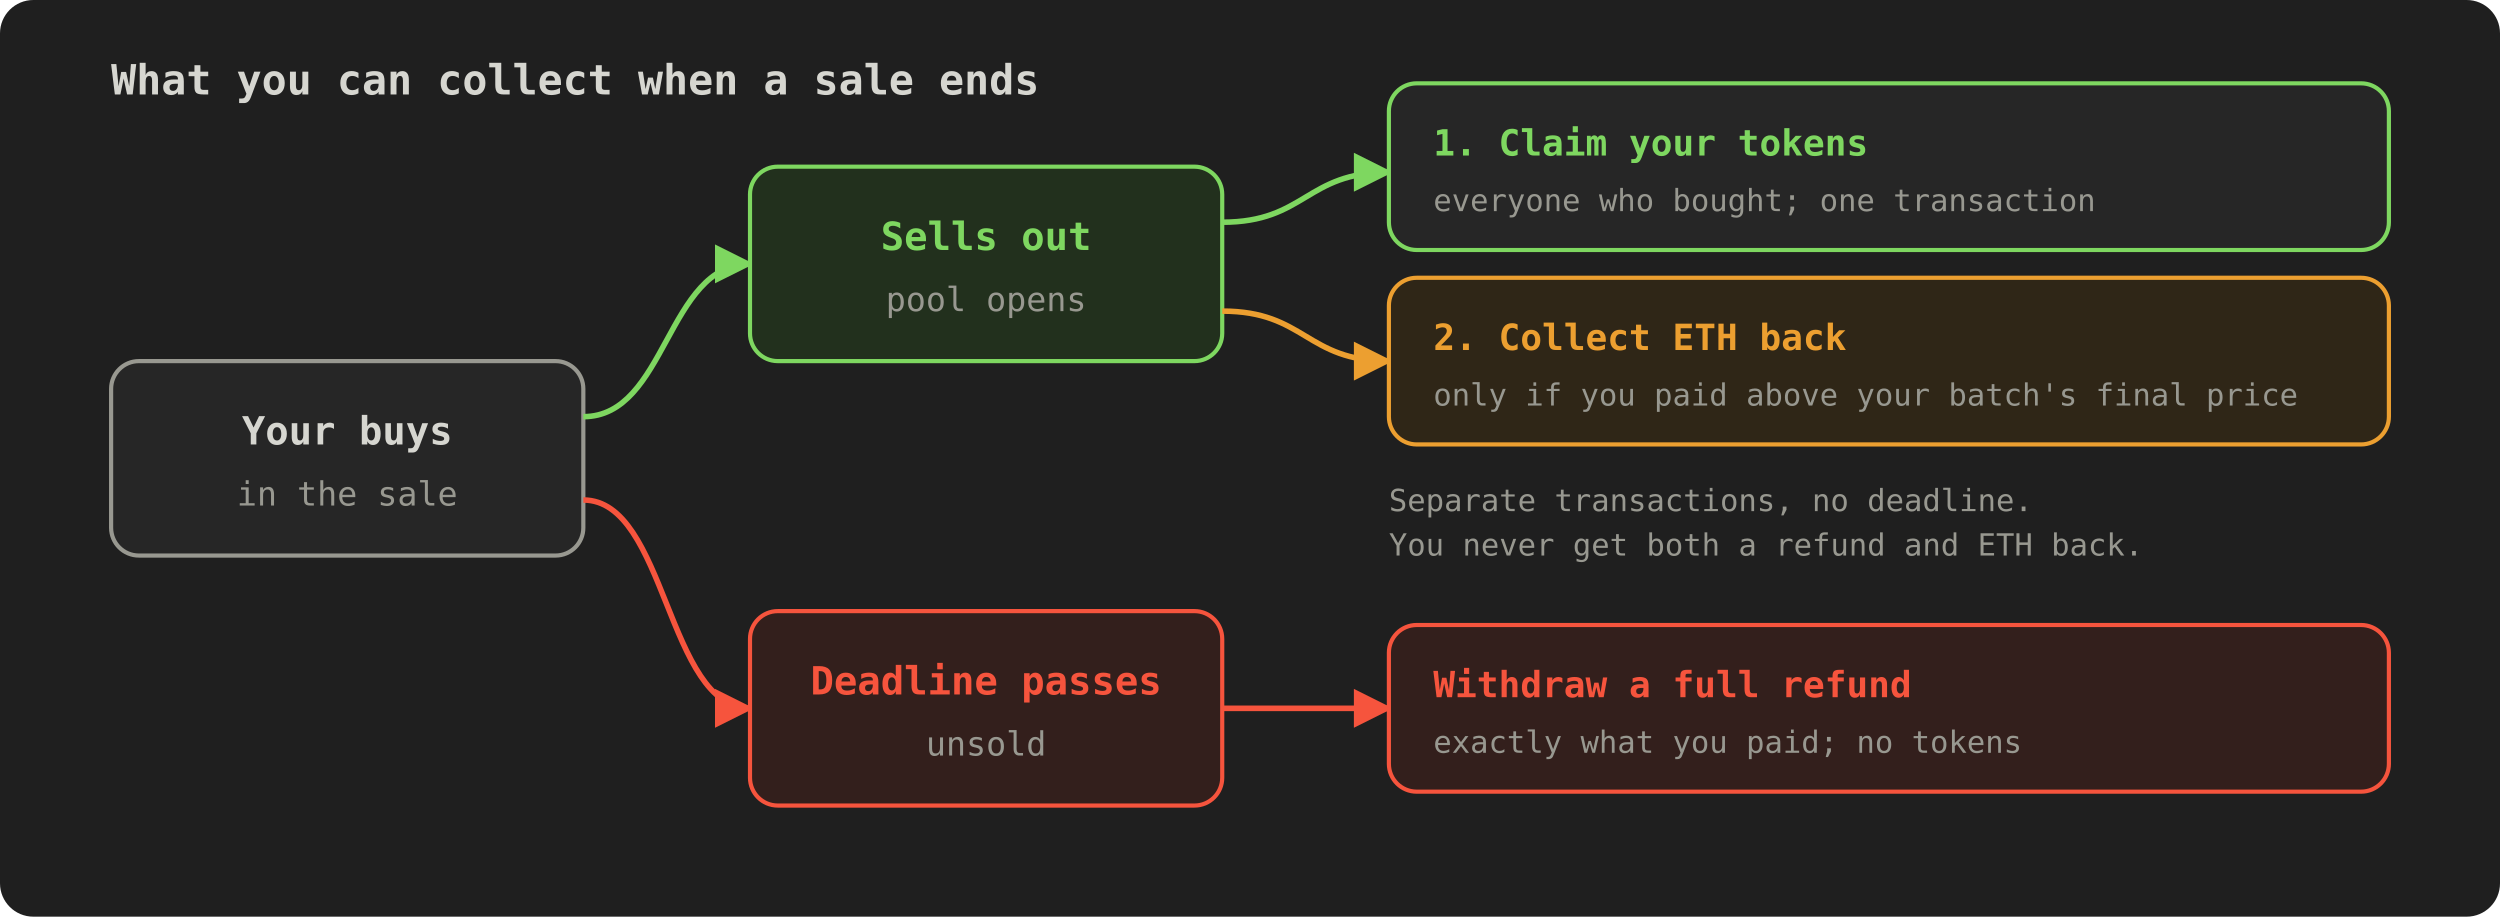
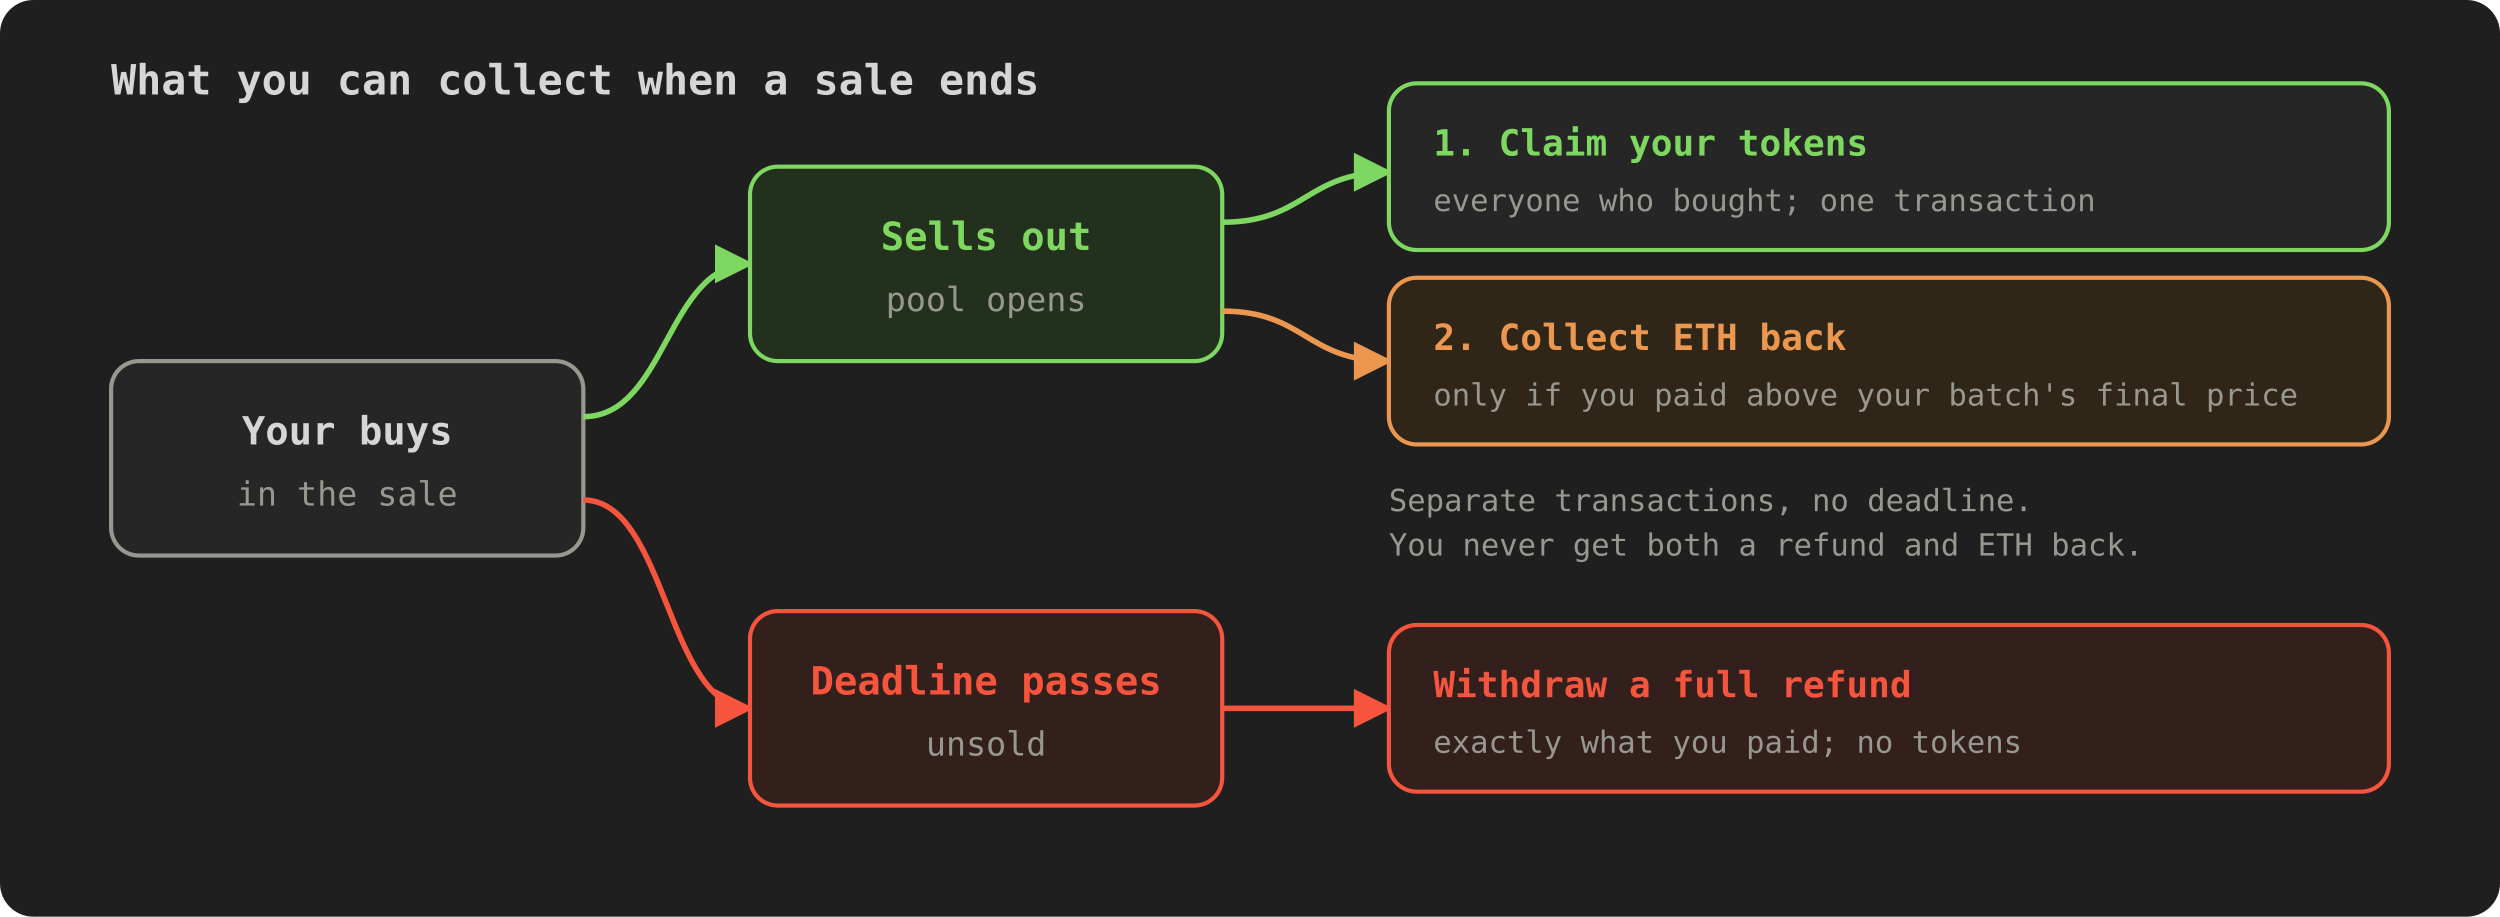
<svg xmlns="http://www.w3.org/2000/svg" viewBox="0 0 900 330" width="900" height="330" role="img" aria-label="If a sale sells out you claim your tokens and, if you paid above your batch final price, collect ETH back in a separate transaction. If it misses its deadline you withdraw a full refund instead. Never both.">
  <rect width="900" height="330" rx="12" fill="#1f1f1f" />
  <defs>
    <marker id="ah989890" viewBox="0 0 10 10" refX="9" refY="5" markerWidth="7" markerHeight="7" orient="auto">
      <path d="M0,0 L10,5 L0,10 z" fill="#989890" />
    </marker>
    <marker id="ah7ed760" viewBox="0 0 10 10" refX="9" refY="5" markerWidth="7" markerHeight="7" orient="auto">
      <path d="M0,0 L10,5 L0,10 z" fill="#7ed760" />
    </marker>
    <marker id="ah5fbef5" viewBox="0 0 10 10" refX="9" refY="5" markerWidth="7" markerHeight="7" orient="auto">
      <path d="M0,0 L10,5 L0,10 z" fill="#5fbef5" />
    </marker>
    <marker id="ahec9f30" viewBox="0 0 10 10" refX="9" refY="5" markerWidth="7" markerHeight="7" orient="auto">
-       <path d="M0,0 L10,5 L0,10 z" fill="#ec9f30" />
+       <path d="M0,0 L10,5 L0,10 z" fill="#ec9750" />
    </marker>
    <marker id="ahf6543d" viewBox="0 0 10 10" refX="9" refY="5" markerWidth="7" markerHeight="7" orient="auto">
      <path d="M0,0 L10,5 L0,10 z" fill="#f6543d" />
    </marker>
  </defs>
-   <text x="40" y="34" font-family="JetBrains Mono, SF Mono, Menlo, Consolas, monospace" font-size="15" fill="#d6d6d0" text-anchor="start" font-weight="700">What you can collect when a sale ends</text>
+   <text x="40" y="34" font-family="JetBrains Mono, SF Mono, Menlo, Consolas, monospace" font-size="15" fill="#d6d6d6" text-anchor="start" font-weight="700">What you can collect when a sale ends</text>
  <rect x="40" y="130" width="170" height="70" rx="10" fill="#262626" stroke="#989890" stroke-width="1.5" />
-   <text x="125" y="160" font-family="JetBrains Mono, SF Mono, Menlo, Consolas, monospace" font-size="14" fill="#d6d6d0" text-anchor="middle" font-weight="700">Your buys</text>
+   <text x="125" y="160" font-family="JetBrains Mono, SF Mono, Menlo, Consolas, monospace" font-size="14" fill="#d6d6d6" text-anchor="middle" font-weight="700">Your buys</text>
  <text x="125" y="182" font-family="JetBrains Mono, SF Mono, Menlo, Consolas, monospace" font-size="12" fill="#989890" text-anchor="middle" font-weight="400">in the sale</text>
  <path d="M210,150 C240.0,150 240.0,95 270,95" stroke="#7ed760" stroke-width="2" fill="none" marker-end="url(#ah7ed760)" />
  <path d="M210,180 C240.0,180 240.0,255 270,255" stroke="#f6543d" stroke-width="2" fill="none" marker-end="url(#ahf6543d)" />
  <rect x="270" y="60" width="170" height="70" rx="10" fill="#22301d" stroke="#7ed760" stroke-width="1.5" />
  <text x="355" y="90" font-family="JetBrains Mono, SF Mono, Menlo, Consolas, monospace" font-size="14" fill="#7ed760" text-anchor="middle" font-weight="700">Sells out</text>
  <text x="355" y="112" font-family="JetBrains Mono, SF Mono, Menlo, Consolas, monospace" font-size="12" fill="#989890" text-anchor="middle" font-weight="400">pool opens</text>
  <rect x="270" y="220" width="170" height="70" rx="10" fill="#331f1c" stroke="#f6543d" stroke-width="1.5" />
  <text x="355" y="250" font-family="JetBrains Mono, SF Mono, Menlo, Consolas, monospace" font-size="14" fill="#f6543d" text-anchor="middle" font-weight="700">Deadline passes</text>
  <text x="355" y="272" font-family="JetBrains Mono, SF Mono, Menlo, Consolas, monospace" font-size="12" fill="#989890" text-anchor="middle" font-weight="400">unsold</text>
  <path d="M440,80 C470.0,80 470.0,62 500,62" stroke="#7ed760" stroke-width="2" fill="none" marker-end="url(#ah7ed760)" />
-   <path d="M440,112 C470.0,112 470.0,130 500,130" stroke="#ec9f30" stroke-width="2" fill="none" marker-end="url(#ahec9f30)" />
+   <path d="M440,112 C470.0,112 470.0,130 500,130" stroke="#ec9750" stroke-width="2" fill="none" marker-end="url(#ahec9f30)" />
  <path d="M440,255 C470.0,255 470.0,255 500,255" stroke="#f6543d" stroke-width="2" fill="none" marker-end="url(#ahf6543d)" />
  <rect x="500" y="30" width="360" height="60" rx="10" fill="#262626" stroke="#7ed760" stroke-width="1.5" />
  <text x="516" y="56" font-family="JetBrains Mono, SF Mono, Menlo, Consolas, monospace" font-size="13" fill="#7ed760" text-anchor="start" font-weight="700">1. Claim your tokens</text>
  <text x="516" y="76" font-family="JetBrains Mono, SF Mono, Menlo, Consolas, monospace" font-size="11" fill="#989890" text-anchor="start" font-weight="400">everyone who bought; one transaction</text>
-   <rect x="500" y="100" width="360" height="60" rx="10" fill="#2f2617" stroke="#ec9f30" stroke-width="1.5" />
-   <text x="516" y="126" font-family="JetBrains Mono, SF Mono, Menlo, Consolas, monospace" font-size="13" fill="#ec9f30" text-anchor="start" font-weight="700">2. Collect ETH back</text>
+   <rect x="500" y="100" width="360" height="60" rx="10" fill="#2f2617" stroke="#ec9750" stroke-width="1.5" />
+   <text x="516" y="126" font-family="JetBrains Mono, SF Mono, Menlo, Consolas, monospace" font-size="13" fill="#ec9750" text-anchor="start" font-weight="700">2. Collect ETH back</text>
  <text x="516" y="146" font-family="JetBrains Mono, SF Mono, Menlo, Consolas, monospace" font-size="11" fill="#989890" text-anchor="start" font-weight="400">only if you paid above your batch's final price</text>
  <rect x="500" y="225" width="360" height="60" rx="10" fill="#331f1c" stroke="#f6543d" stroke-width="1.5" />
  <text x="516" y="251" font-family="JetBrains Mono, SF Mono, Menlo, Consolas, monospace" font-size="13" fill="#f6543d" text-anchor="start" font-weight="700">Withdraw a full refund</text>
  <text x="516" y="271" font-family="JetBrains Mono, SF Mono, Menlo, Consolas, monospace" font-size="11" fill="#989890" text-anchor="start" font-weight="400">exactly what you paid; no tokens</text>
  <text x="500" y="184" font-family="JetBrains Mono, SF Mono, Menlo, Consolas, monospace" font-size="11" fill="#989890" text-anchor="start" font-weight="400">Separate transactions, no deadline.</text>
  <text x="500" y="200" font-family="JetBrains Mono, SF Mono, Menlo, Consolas, monospace" font-size="11" fill="#989890" text-anchor="start" font-weight="400">You never get both a refund and ETH back.</text>
</svg>
